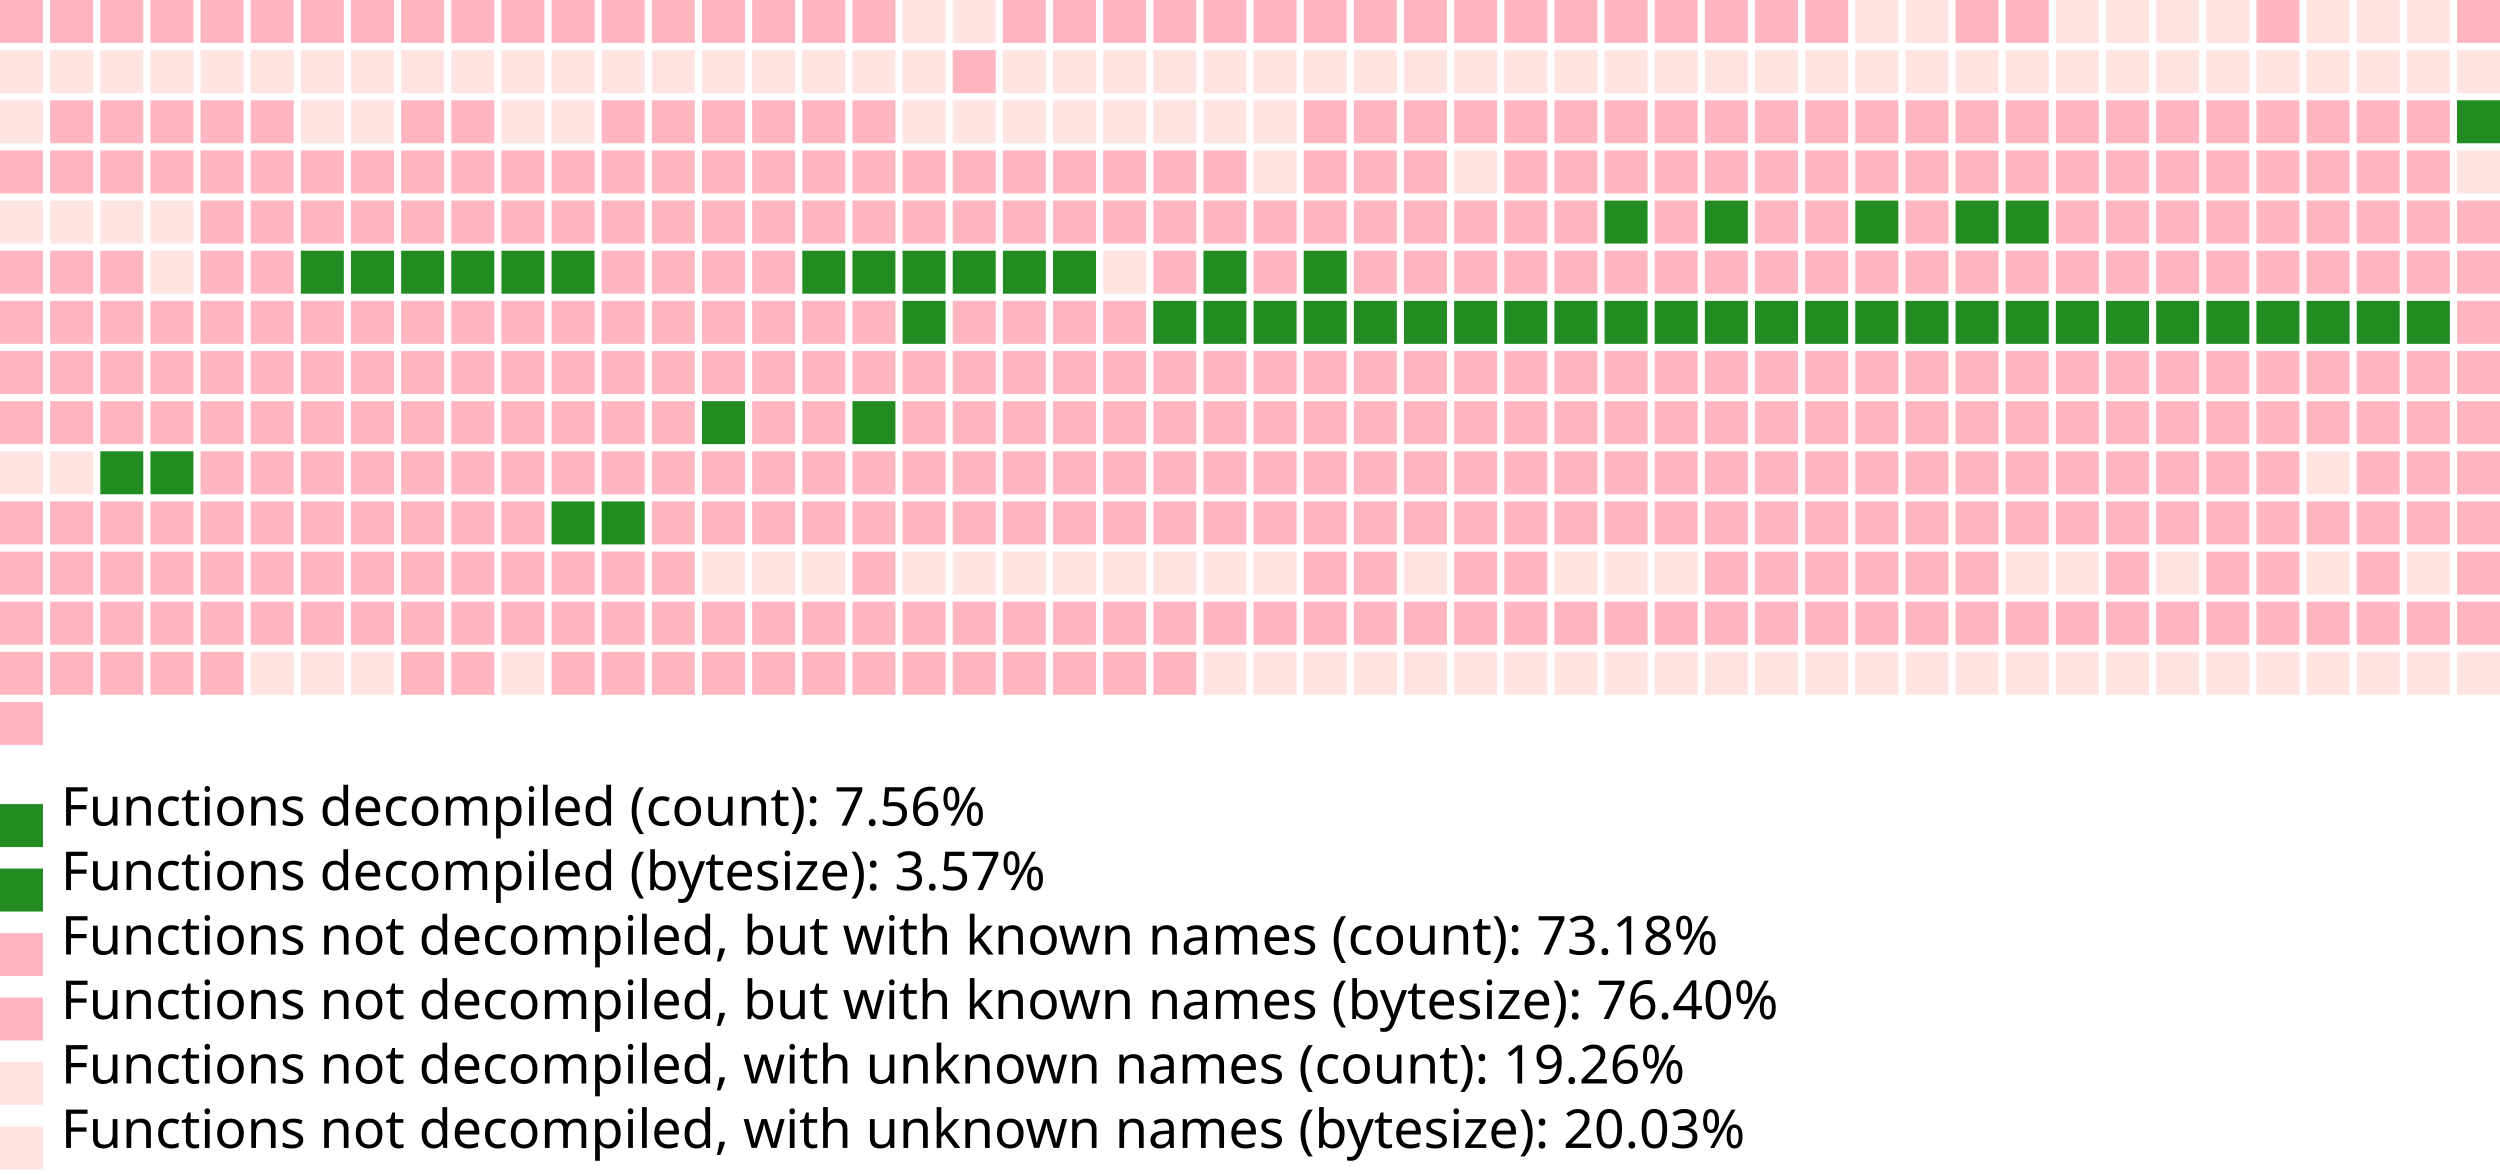
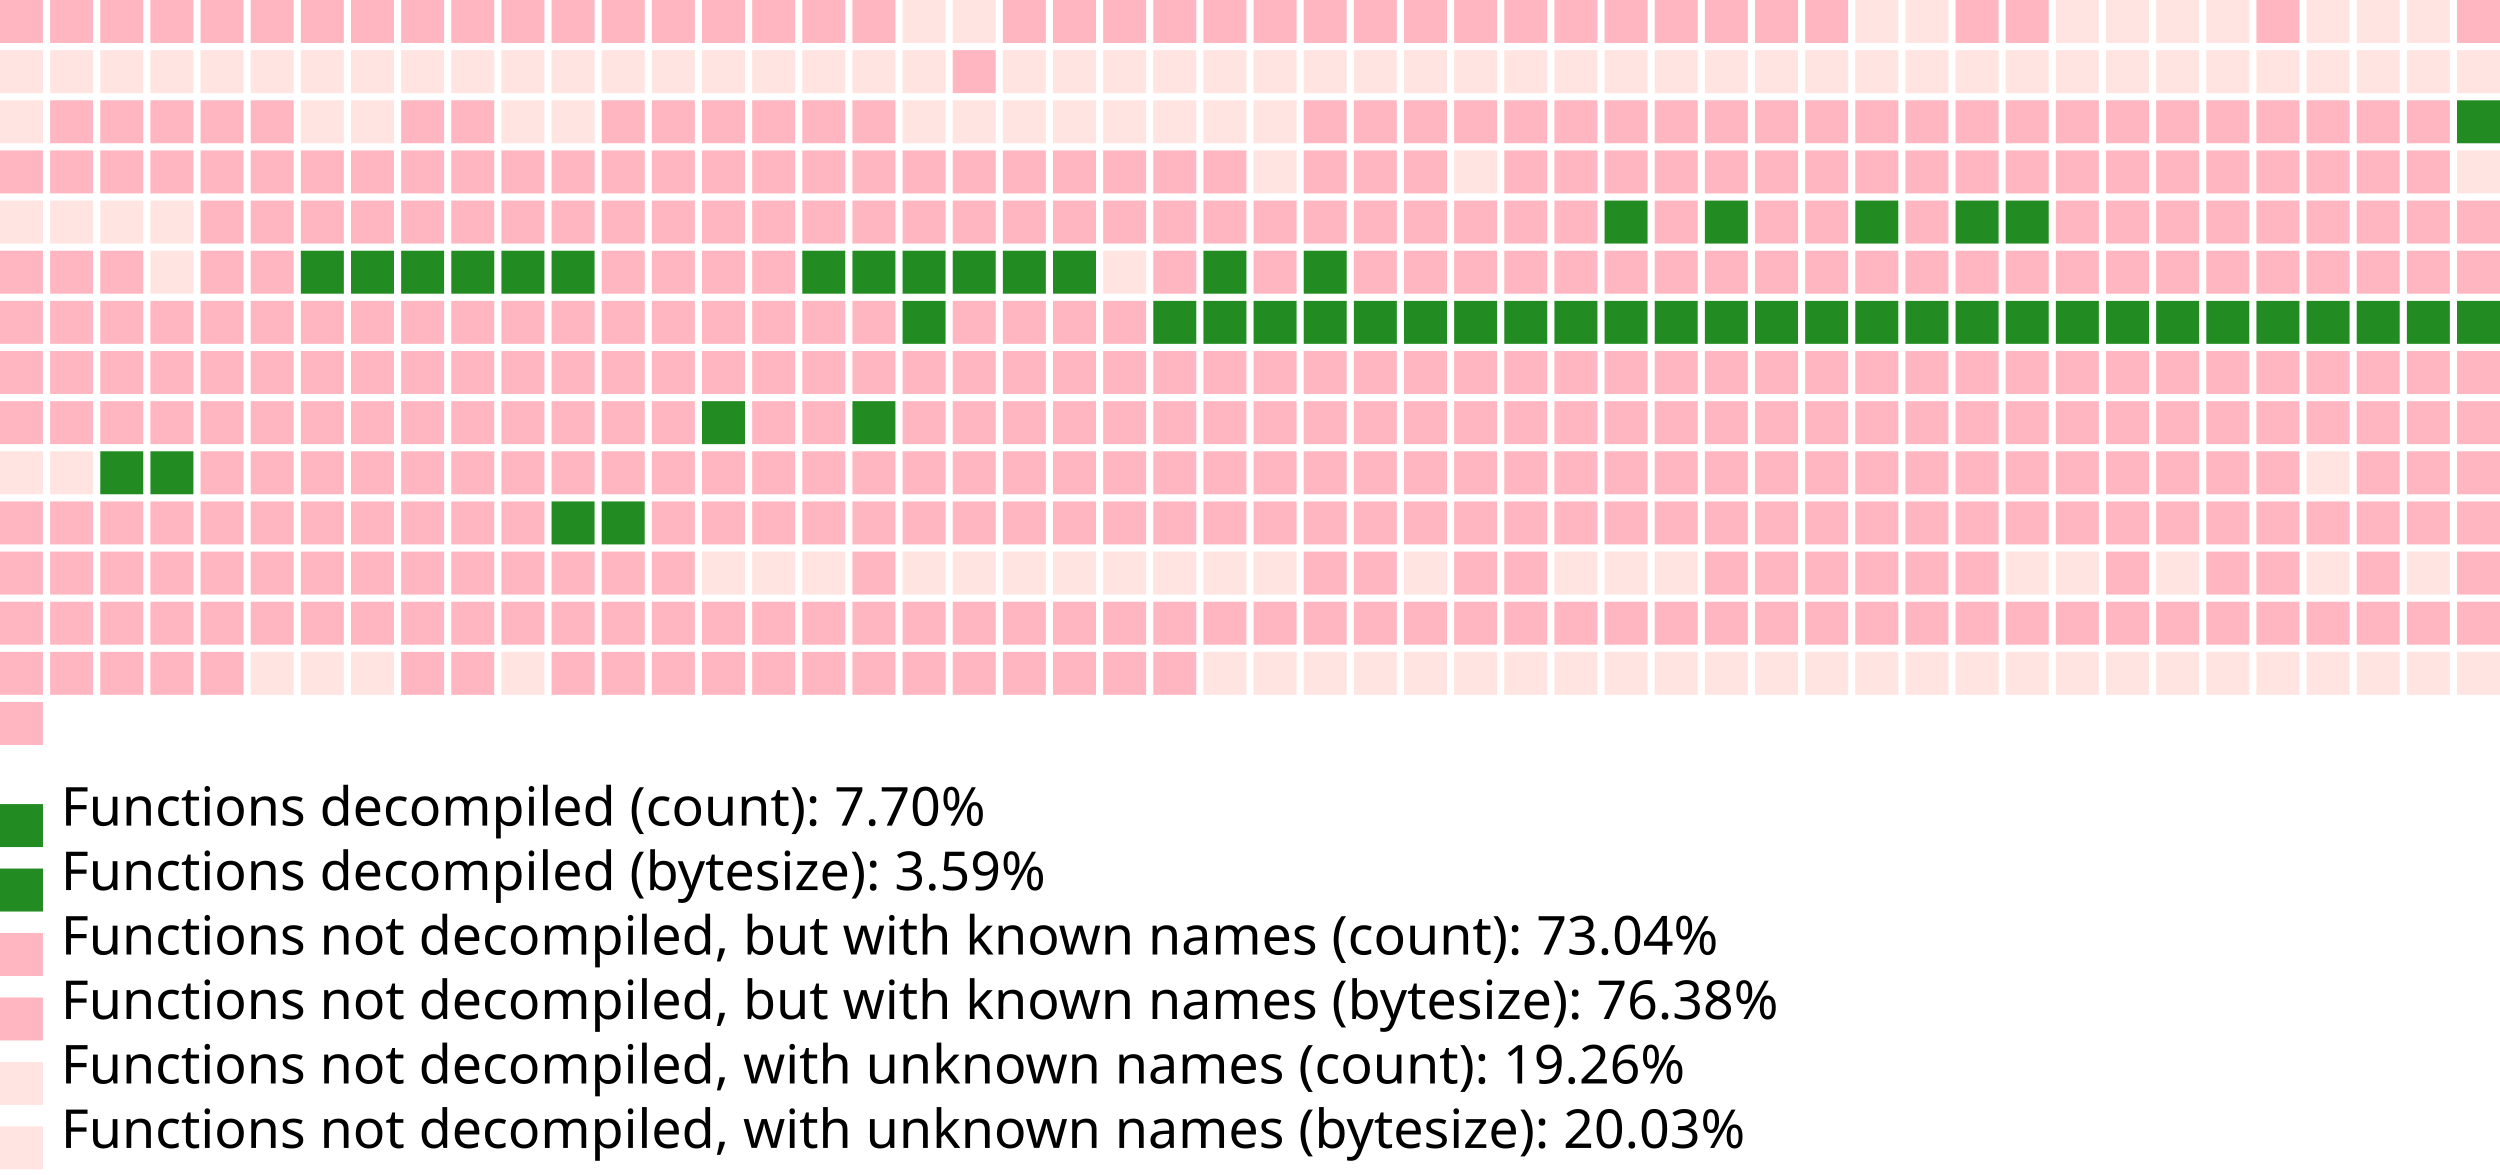
<svg xmlns="http://www.w3.org/2000/svg" version="1.1" width="698" height="328">
  <rect width="12" height="12" x="0" y="0" fill="lightpink" />
  <rect width="12" height="12" x="14" y="0" fill="lightpink" />
  <rect width="12" height="12" x="28" y="0" fill="lightpink" />
  <rect width="12" height="12" x="42" y="0" fill="lightpink" />
  <rect width="12" height="12" x="56" y="0" fill="lightpink" />
  <rect width="12" height="12" x="70" y="0" fill="lightpink" />
  <rect width="12" height="12" x="84" y="0" fill="lightpink" />
  <rect width="12" height="12" x="98" y="0" fill="lightpink" />
  <rect width="12" height="12" x="112" y="0" fill="lightpink" />
  <rect width="12" height="12" x="126" y="0" fill="lightpink" />
  <rect width="12" height="12" x="140" y="0" fill="lightpink" />
  <rect width="12" height="12" x="154" y="0" fill="lightpink" />
  <rect width="12" height="12" x="168" y="0" fill="lightpink" />
  <rect width="12" height="12" x="182" y="0" fill="lightpink" />
  <rect width="12" height="12" x="196" y="0" fill="lightpink" />
  <rect width="12" height="12" x="210" y="0" fill="lightpink" />
  <rect width="12" height="12" x="224" y="0" fill="lightpink" />
  <rect width="12" height="12" x="238" y="0" fill="lightpink" />
  <rect width="12" height="12" x="252" y="0" fill="mistyrose" />
  <rect width="12" height="12" x="266" y="0" fill="mistyrose" />
  <rect width="12" height="12" x="280" y="0" fill="lightpink" />
  <rect width="12" height="12" x="294" y="0" fill="lightpink" />
  <rect width="12" height="12" x="308" y="0" fill="lightpink" />
  <rect width="12" height="12" x="322" y="0" fill="lightpink" />
  <rect width="12" height="12" x="336" y="0" fill="lightpink" />
  <rect width="12" height="12" x="350" y="0" fill="lightpink" />
  <rect width="12" height="12" x="364" y="0" fill="lightpink" />
  <rect width="12" height="12" x="378" y="0" fill="lightpink" />
  <rect width="12" height="12" x="392" y="0" fill="lightpink" />
  <rect width="12" height="12" x="406" y="0" fill="lightpink" />
  <rect width="12" height="12" x="420" y="0" fill="lightpink" />
  <rect width="12" height="12" x="434" y="0" fill="lightpink" />
  <rect width="12" height="12" x="448" y="0" fill="lightpink" />
  <rect width="12" height="12" x="462" y="0" fill="lightpink" />
  <rect width="12" height="12" x="476" y="0" fill="lightpink" />
  <rect width="12" height="12" x="490" y="0" fill="lightpink" />
  <rect width="12" height="12" x="504" y="0" fill="lightpink" />
  <rect width="12" height="12" x="518" y="0" fill="mistyrose" />
  <rect width="12" height="12" x="532" y="0" fill="mistyrose" />
  <rect width="12" height="12" x="546" y="0" fill="lightpink" />
  <rect width="12" height="12" x="560" y="0" fill="lightpink" />
  <rect width="12" height="12" x="574" y="0" fill="mistyrose" />
  <rect width="12" height="12" x="588" y="0" fill="mistyrose" />
  <rect width="12" height="12" x="602" y="0" fill="mistyrose" />
  <rect width="12" height="12" x="616" y="0" fill="mistyrose" />
  <rect width="12" height="12" x="630" y="0" fill="lightpink" />
  <rect width="12" height="12" x="644" y="0" fill="mistyrose" />
  <rect width="12" height="12" x="658" y="0" fill="mistyrose" />
  <rect width="12" height="12" x="672" y="0" fill="mistyrose" />
  <rect width="12" height="12" x="686" y="0" fill="lightpink" />
  <rect width="12" height="12" x="0" y="14" fill="mistyrose" />
  <rect width="12" height="12" x="14" y="14" fill="mistyrose" />
  <rect width="12" height="12" x="28" y="14" fill="mistyrose" />
  <rect width="12" height="12" x="42" y="14" fill="mistyrose" />
  <rect width="12" height="12" x="56" y="14" fill="mistyrose" />
  <rect width="12" height="12" x="70" y="14" fill="mistyrose" />
  <rect width="12" height="12" x="84" y="14" fill="mistyrose" />
  <rect width="12" height="12" x="98" y="14" fill="mistyrose" />
  <rect width="12" height="12" x="112" y="14" fill="mistyrose" />
  <rect width="12" height="12" x="126" y="14" fill="mistyrose" />
  <rect width="12" height="12" x="140" y="14" fill="mistyrose" />
  <rect width="12" height="12" x="154" y="14" fill="mistyrose" />
  <rect width="12" height="12" x="168" y="14" fill="mistyrose" />
  <rect width="12" height="12" x="182" y="14" fill="mistyrose" />
  <rect width="12" height="12" x="196" y="14" fill="mistyrose" />
  <rect width="12" height="12" x="210" y="14" fill="mistyrose" />
  <rect width="12" height="12" x="224" y="14" fill="mistyrose" />
  <rect width="12" height="12" x="238" y="14" fill="mistyrose" />
  <rect width="12" height="12" x="252" y="14" fill="mistyrose" />
  <rect width="12" height="12" x="266" y="14" fill="lightpink" />
  <rect width="12" height="12" x="280" y="14" fill="mistyrose" />
  <rect width="12" height="12" x="294" y="14" fill="mistyrose" />
  <rect width="12" height="12" x="308" y="14" fill="mistyrose" />
  <rect width="12" height="12" x="322" y="14" fill="mistyrose" />
  <rect width="12" height="12" x="336" y="14" fill="mistyrose" />
  <rect width="12" height="12" x="350" y="14" fill="mistyrose" />
  <rect width="12" height="12" x="364" y="14" fill="mistyrose" />
  <rect width="12" height="12" x="378" y="14" fill="mistyrose" />
  <rect width="12" height="12" x="392" y="14" fill="mistyrose" />
  <rect width="12" height="12" x="406" y="14" fill="mistyrose" />
  <rect width="12" height="12" x="420" y="14" fill="mistyrose" />
  <rect width="12" height="12" x="434" y="14" fill="mistyrose" />
  <rect width="12" height="12" x="448" y="14" fill="mistyrose" />
  <rect width="12" height="12" x="462" y="14" fill="mistyrose" />
  <rect width="12" height="12" x="476" y="14" fill="mistyrose" />
  <rect width="12" height="12" x="490" y="14" fill="mistyrose" />
  <rect width="12" height="12" x="504" y="14" fill="mistyrose" />
  <rect width="12" height="12" x="518" y="14" fill="mistyrose" />
  <rect width="12" height="12" x="532" y="14" fill="mistyrose" />
  <rect width="12" height="12" x="546" y="14" fill="mistyrose" />
  <rect width="12" height="12" x="560" y="14" fill="mistyrose" />
  <rect width="12" height="12" x="574" y="14" fill="mistyrose" />
  <rect width="12" height="12" x="588" y="14" fill="mistyrose" />
  <rect width="12" height="12" x="602" y="14" fill="mistyrose" />
  <rect width="12" height="12" x="616" y="14" fill="mistyrose" />
  <rect width="12" height="12" x="630" y="14" fill="mistyrose" />
  <rect width="12" height="12" x="644" y="14" fill="mistyrose" />
  <rect width="12" height="12" x="658" y="14" fill="mistyrose" />
  <rect width="12" height="12" x="672" y="14" fill="mistyrose" />
  <rect width="12" height="12" x="686" y="14" fill="mistyrose" />
  <rect width="12" height="12" x="0" y="28" fill="mistyrose" />
  <rect width="12" height="12" x="14" y="28" fill="lightpink" />
  <rect width="12" height="12" x="28" y="28" fill="lightpink" />
  <rect width="12" height="12" x="42" y="28" fill="lightpink" />
  <rect width="12" height="12" x="56" y="28" fill="lightpink" />
  <rect width="12" height="12" x="70" y="28" fill="lightpink" />
  <rect width="12" height="12" x="84" y="28" fill="mistyrose" />
  <rect width="12" height="12" x="98" y="28" fill="mistyrose" />
  <rect width="12" height="12" x="112" y="28" fill="lightpink" />
  <rect width="12" height="12" x="126" y="28" fill="lightpink" />
  <rect width="12" height="12" x="140" y="28" fill="mistyrose" />
  <rect width="12" height="12" x="154" y="28" fill="mistyrose" />
  <rect width="12" height="12" x="168" y="28" fill="lightpink" />
  <rect width="12" height="12" x="182" y="28" fill="lightpink" />
  <rect width="12" height="12" x="196" y="28" fill="lightpink" />
  <rect width="12" height="12" x="210" y="28" fill="lightpink" />
  <rect width="12" height="12" x="224" y="28" fill="lightpink" />
  <rect width="12" height="12" x="238" y="28" fill="lightpink" />
  <rect width="12" height="12" x="252" y="28" fill="mistyrose" />
  <rect width="12" height="12" x="266" y="28" fill="mistyrose" />
  <rect width="12" height="12" x="280" y="28" fill="mistyrose" />
  <rect width="12" height="12" x="294" y="28" fill="mistyrose" />
  <rect width="12" height="12" x="308" y="28" fill="mistyrose" />
  <rect width="12" height="12" x="322" y="28" fill="mistyrose" />
  <rect width="12" height="12" x="336" y="28" fill="mistyrose" />
  <rect width="12" height="12" x="350" y="28" fill="mistyrose" />
  <rect width="12" height="12" x="364" y="28" fill="lightpink" />
  <rect width="12" height="12" x="378" y="28" fill="lightpink" />
  <rect width="12" height="12" x="392" y="28" fill="lightpink" />
  <rect width="12" height="12" x="406" y="28" fill="lightpink" />
  <rect width="12" height="12" x="420" y="28" fill="lightpink" />
  <rect width="12" height="12" x="434" y="28" fill="lightpink" />
  <rect width="12" height="12" x="448" y="28" fill="lightpink" />
  <rect width="12" height="12" x="462" y="28" fill="lightpink" />
  <rect width="12" height="12" x="476" y="28" fill="lightpink" />
  <rect width="12" height="12" x="490" y="28" fill="lightpink" />
  <rect width="12" height="12" x="504" y="28" fill="lightpink" />
  <rect width="12" height="12" x="518" y="28" fill="lightpink" />
  <rect width="12" height="12" x="532" y="28" fill="lightpink" />
  <rect width="12" height="12" x="546" y="28" fill="lightpink" />
  <rect width="12" height="12" x="560" y="28" fill="lightpink" />
  <rect width="12" height="12" x="574" y="28" fill="lightpink" />
  <rect width="12" height="12" x="588" y="28" fill="lightpink" />
  <rect width="12" height="12" x="602" y="28" fill="lightpink" />
  <rect width="12" height="12" x="616" y="28" fill="lightpink" />
  <rect width="12" height="12" x="630" y="28" fill="lightpink" />
  <rect width="12" height="12" x="644" y="28" fill="lightpink" />
  <rect width="12" height="12" x="658" y="28" fill="lightpink" />
  <rect width="12" height="12" x="672" y="28" fill="lightpink" />
  <rect width="12" height="12" x="686" y="28" fill="forestgreen" />
  <rect width="12" height="12" x="0" y="42" fill="lightpink" />
  <rect width="12" height="12" x="14" y="42" fill="lightpink" />
  <rect width="12" height="12" x="28" y="42" fill="lightpink" />
  <rect width="12" height="12" x="42" y="42" fill="lightpink" />
  <rect width="12" height="12" x="56" y="42" fill="lightpink" />
  <rect width="12" height="12" x="70" y="42" fill="lightpink" />
  <rect width="12" height="12" x="84" y="42" fill="lightpink" />
  <rect width="12" height="12" x="98" y="42" fill="lightpink" />
  <rect width="12" height="12" x="112" y="42" fill="lightpink" />
  <rect width="12" height="12" x="126" y="42" fill="lightpink" />
  <rect width="12" height="12" x="140" y="42" fill="lightpink" />
  <rect width="12" height="12" x="154" y="42" fill="lightpink" />
  <rect width="12" height="12" x="168" y="42" fill="lightpink" />
  <rect width="12" height="12" x="182" y="42" fill="lightpink" />
  <rect width="12" height="12" x="196" y="42" fill="lightpink" />
  <rect width="12" height="12" x="210" y="42" fill="lightpink" />
  <rect width="12" height="12" x="224" y="42" fill="lightpink" />
  <rect width="12" height="12" x="238" y="42" fill="lightpink" />
  <rect width="12" height="12" x="252" y="42" fill="lightpink" />
  <rect width="12" height="12" x="266" y="42" fill="lightpink" />
  <rect width="12" height="12" x="280" y="42" fill="lightpink" />
  <rect width="12" height="12" x="294" y="42" fill="lightpink" />
  <rect width="12" height="12" x="308" y="42" fill="lightpink" />
  <rect width="12" height="12" x="322" y="42" fill="lightpink" />
  <rect width="12" height="12" x="336" y="42" fill="lightpink" />
  <rect width="12" height="12" x="350" y="42" fill="mistyrose" />
  <rect width="12" height="12" x="364" y="42" fill="lightpink" />
  <rect width="12" height="12" x="378" y="42" fill="lightpink" />
  <rect width="12" height="12" x="392" y="42" fill="lightpink" />
  <rect width="12" height="12" x="406" y="42" fill="mistyrose" />
  <rect width="12" height="12" x="420" y="42" fill="lightpink" />
  <rect width="12" height="12" x="434" y="42" fill="lightpink" />
  <rect width="12" height="12" x="448" y="42" fill="lightpink" />
  <rect width="12" height="12" x="462" y="42" fill="lightpink" />
  <rect width="12" height="12" x="476" y="42" fill="lightpink" />
  <rect width="12" height="12" x="490" y="42" fill="lightpink" />
  <rect width="12" height="12" x="504" y="42" fill="lightpink" />
  <rect width="12" height="12" x="518" y="42" fill="lightpink" />
  <rect width="12" height="12" x="532" y="42" fill="lightpink" />
  <rect width="12" height="12" x="546" y="42" fill="lightpink" />
  <rect width="12" height="12" x="560" y="42" fill="lightpink" />
  <rect width="12" height="12" x="574" y="42" fill="lightpink" />
  <rect width="12" height="12" x="588" y="42" fill="lightpink" />
  <rect width="12" height="12" x="602" y="42" fill="lightpink" />
  <rect width="12" height="12" x="616" y="42" fill="lightpink" />
  <rect width="12" height="12" x="630" y="42" fill="lightpink" />
  <rect width="12" height="12" x="644" y="42" fill="lightpink" />
  <rect width="12" height="12" x="658" y="42" fill="lightpink" />
  <rect width="12" height="12" x="672" y="42" fill="lightpink" />
  <rect width="12" height="12" x="686" y="42" fill="mistyrose" />
  <rect width="12" height="12" x="0" y="56" fill="mistyrose" />
  <rect width="12" height="12" x="14" y="56" fill="mistyrose" />
  <rect width="12" height="12" x="28" y="56" fill="mistyrose" />
  <rect width="12" height="12" x="42" y="56" fill="mistyrose" />
  <rect width="12" height="12" x="56" y="56" fill="lightpink" />
  <rect width="12" height="12" x="70" y="56" fill="lightpink" />
  <rect width="12" height="12" x="84" y="56" fill="lightpink" />
  <rect width="12" height="12" x="98" y="56" fill="lightpink" />
  <rect width="12" height="12" x="112" y="56" fill="lightpink" />
  <rect width="12" height="12" x="126" y="56" fill="lightpink" />
  <rect width="12" height="12" x="140" y="56" fill="lightpink" />
  <rect width="12" height="12" x="154" y="56" fill="lightpink" />
  <rect width="12" height="12" x="168" y="56" fill="lightpink" />
  <rect width="12" height="12" x="182" y="56" fill="lightpink" />
  <rect width="12" height="12" x="196" y="56" fill="lightpink" />
  <rect width="12" height="12" x="210" y="56" fill="lightpink" />
  <rect width="12" height="12" x="224" y="56" fill="lightpink" />
  <rect width="12" height="12" x="238" y="56" fill="lightpink" />
  <rect width="12" height="12" x="252" y="56" fill="lightpink" />
  <rect width="12" height="12" x="266" y="56" fill="lightpink" />
  <rect width="12" height="12" x="280" y="56" fill="lightpink" />
  <rect width="12" height="12" x="294" y="56" fill="lightpink" />
  <rect width="12" height="12" x="308" y="56" fill="lightpink" />
  <rect width="12" height="12" x="322" y="56" fill="lightpink" />
  <rect width="12" height="12" x="336" y="56" fill="lightpink" />
  <rect width="12" height="12" x="350" y="56" fill="lightpink" />
  <rect width="12" height="12" x="364" y="56" fill="lightpink" />
  <rect width="12" height="12" x="378" y="56" fill="lightpink" />
  <rect width="12" height="12" x="392" y="56" fill="lightpink" />
  <rect width="12" height="12" x="406" y="56" fill="lightpink" />
  <rect width="12" height="12" x="420" y="56" fill="lightpink" />
  <rect width="12" height="12" x="434" y="56" fill="lightpink" />
  <rect width="12" height="12" x="448" y="56" fill="forestgreen" />
  <rect width="12" height="12" x="462" y="56" fill="lightpink" />
  <rect width="12" height="12" x="476" y="56" fill="forestgreen" />
  <rect width="12" height="12" x="490" y="56" fill="lightpink" />
  <rect width="12" height="12" x="504" y="56" fill="lightpink" />
  <rect width="12" height="12" x="518" y="56" fill="forestgreen" />
  <rect width="12" height="12" x="532" y="56" fill="lightpink" />
  <rect width="12" height="12" x="546" y="56" fill="forestgreen" />
  <rect width="12" height="12" x="560" y="56" fill="forestgreen" />
  <rect width="12" height="12" x="574" y="56" fill="lightpink" />
  <rect width="12" height="12" x="588" y="56" fill="lightpink" />
  <rect width="12" height="12" x="602" y="56" fill="lightpink" />
  <rect width="12" height="12" x="616" y="56" fill="lightpink" />
  <rect width="12" height="12" x="630" y="56" fill="lightpink" />
  <rect width="12" height="12" x="644" y="56" fill="lightpink" />
  <rect width="12" height="12" x="658" y="56" fill="lightpink" />
  <rect width="12" height="12" x="672" y="56" fill="lightpink" />
  <rect width="12" height="12" x="686" y="56" fill="lightpink" />
  <rect width="12" height="12" x="0" y="70" fill="lightpink" />
  <rect width="12" height="12" x="14" y="70" fill="lightpink" />
  <rect width="12" height="12" x="28" y="70" fill="lightpink" />
  <rect width="12" height="12" x="42" y="70" fill="mistyrose" />
  <rect width="12" height="12" x="56" y="70" fill="lightpink" />
  <rect width="12" height="12" x="70" y="70" fill="lightpink" />
  <rect width="12" height="12" x="84" y="70" fill="forestgreen" />
  <rect width="12" height="12" x="98" y="70" fill="forestgreen" />
  <rect width="12" height="12" x="112" y="70" fill="forestgreen" />
  <rect width="12" height="12" x="126" y="70" fill="forestgreen" />
  <rect width="12" height="12" x="140" y="70" fill="forestgreen" />
  <rect width="12" height="12" x="154" y="70" fill="forestgreen" />
  <rect width="12" height="12" x="168" y="70" fill="lightpink" />
  <rect width="12" height="12" x="182" y="70" fill="lightpink" />
  <rect width="12" height="12" x="196" y="70" fill="lightpink" />
  <rect width="12" height="12" x="210" y="70" fill="lightpink" />
  <rect width="12" height="12" x="224" y="70" fill="forestgreen" />
  <rect width="12" height="12" x="238" y="70" fill="forestgreen" />
  <rect width="12" height="12" x="252" y="70" fill="forestgreen" />
  <rect width="12" height="12" x="266" y="70" fill="forestgreen" />
  <rect width="12" height="12" x="280" y="70" fill="forestgreen" />
  <rect width="12" height="12" x="294" y="70" fill="forestgreen" />
  <rect width="12" height="12" x="308" y="70" fill="mistyrose" />
  <rect width="12" height="12" x="322" y="70" fill="lightpink" />
  <rect width="12" height="12" x="336" y="70" fill="forestgreen" />
  <rect width="12" height="12" x="350" y="70" fill="lightpink" />
  <rect width="12" height="12" x="364" y="70" fill="forestgreen" />
  <rect width="12" height="12" x="378" y="70" fill="lightpink" />
  <rect width="12" height="12" x="392" y="70" fill="lightpink" />
  <rect width="12" height="12" x="406" y="70" fill="lightpink" />
  <rect width="12" height="12" x="420" y="70" fill="lightpink" />
  <rect width="12" height="12" x="434" y="70" fill="lightpink" />
  <rect width="12" height="12" x="448" y="70" fill="lightpink" />
  <rect width="12" height="12" x="462" y="70" fill="lightpink" />
  <rect width="12" height="12" x="476" y="70" fill="lightpink" />
  <rect width="12" height="12" x="490" y="70" fill="lightpink" />
  <rect width="12" height="12" x="504" y="70" fill="lightpink" />
  <rect width="12" height="12" x="518" y="70" fill="lightpink" />
  <rect width="12" height="12" x="532" y="70" fill="lightpink" />
  <rect width="12" height="12" x="546" y="70" fill="lightpink" />
  <rect width="12" height="12" x="560" y="70" fill="lightpink" />
  <rect width="12" height="12" x="574" y="70" fill="lightpink" />
  <rect width="12" height="12" x="588" y="70" fill="lightpink" />
  <rect width="12" height="12" x="602" y="70" fill="lightpink" />
  <rect width="12" height="12" x="616" y="70" fill="lightpink" />
  <rect width="12" height="12" x="630" y="70" fill="lightpink" />
  <rect width="12" height="12" x="644" y="70" fill="lightpink" />
  <rect width="12" height="12" x="658" y="70" fill="lightpink" />
  <rect width="12" height="12" x="672" y="70" fill="lightpink" />
  <rect width="12" height="12" x="686" y="70" fill="lightpink" />
  <rect width="12" height="12" x="0" y="84" fill="lightpink" />
  <rect width="12" height="12" x="14" y="84" fill="lightpink" />
  <rect width="12" height="12" x="28" y="84" fill="lightpink" />
  <rect width="12" height="12" x="42" y="84" fill="lightpink" />
  <rect width="12" height="12" x="56" y="84" fill="lightpink" />
  <rect width="12" height="12" x="70" y="84" fill="lightpink" />
  <rect width="12" height="12" x="84" y="84" fill="lightpink" />
  <rect width="12" height="12" x="98" y="84" fill="lightpink" />
  <rect width="12" height="12" x="112" y="84" fill="lightpink" />
  <rect width="12" height="12" x="126" y="84" fill="lightpink" />
  <rect width="12" height="12" x="140" y="84" fill="lightpink" />
  <rect width="12" height="12" x="154" y="84" fill="lightpink" />
  <rect width="12" height="12" x="168" y="84" fill="lightpink" />
  <rect width="12" height="12" x="182" y="84" fill="lightpink" />
  <rect width="12" height="12" x="196" y="84" fill="lightpink" />
  <rect width="12" height="12" x="210" y="84" fill="lightpink" />
  <rect width="12" height="12" x="224" y="84" fill="lightpink" />
  <rect width="12" height="12" x="238" y="84" fill="lightpink" />
  <rect width="12" height="12" x="252" y="84" fill="forestgreen" />
  <rect width="12" height="12" x="266" y="84" fill="lightpink" />
  <rect width="12" height="12" x="280" y="84" fill="lightpink" />
  <rect width="12" height="12" x="294" y="84" fill="lightpink" />
  <rect width="12" height="12" x="308" y="84" fill="lightpink" />
  <rect width="12" height="12" x="322" y="84" fill="forestgreen" />
  <rect width="12" height="12" x="336" y="84" fill="forestgreen" />
  <rect width="12" height="12" x="350" y="84" fill="forestgreen" />
  <rect width="12" height="12" x="364" y="84" fill="forestgreen" />
  <rect width="12" height="12" x="378" y="84" fill="forestgreen" />
  <rect width="12" height="12" x="392" y="84" fill="forestgreen" />
  <rect width="12" height="12" x="406" y="84" fill="forestgreen" />
  <rect width="12" height="12" x="420" y="84" fill="forestgreen" />
  <rect width="12" height="12" x="434" y="84" fill="forestgreen" />
  <rect width="12" height="12" x="448" y="84" fill="forestgreen" />
  <rect width="12" height="12" x="462" y="84" fill="forestgreen" />
  <rect width="12" height="12" x="476" y="84" fill="forestgreen" />
  <rect width="12" height="12" x="490" y="84" fill="forestgreen" />
  <rect width="12" height="12" x="504" y="84" fill="forestgreen" />
  <rect width="12" height="12" x="518" y="84" fill="forestgreen" />
  <rect width="12" height="12" x="532" y="84" fill="forestgreen" />
  <rect width="12" height="12" x="546" y="84" fill="forestgreen" />
  <rect width="12" height="12" x="560" y="84" fill="forestgreen" />
  <rect width="12" height="12" x="574" y="84" fill="forestgreen" />
  <rect width="12" height="12" x="588" y="84" fill="forestgreen" />
  <rect width="12" height="12" x="602" y="84" fill="forestgreen" />
  <rect width="12" height="12" x="616" y="84" fill="forestgreen" />
  <rect width="12" height="12" x="630" y="84" fill="forestgreen" />
  <rect width="12" height="12" x="644" y="84" fill="forestgreen" />
  <rect width="12" height="12" x="658" y="84" fill="forestgreen" />
  <rect width="12" height="12" x="672" y="84" fill="forestgreen" />
-   <rect width="12" height="12" x="686" y="84" fill="lightpink" />
+   <rect width="12" height="12" x="686" y="84" fill="forestgreen" />
  <rect width="12" height="12" x="0" y="98" fill="lightpink" />
  <rect width="12" height="12" x="14" y="98" fill="lightpink" />
  <rect width="12" height="12" x="28" y="98" fill="lightpink" />
  <rect width="12" height="12" x="42" y="98" fill="lightpink" />
  <rect width="12" height="12" x="56" y="98" fill="lightpink" />
  <rect width="12" height="12" x="70" y="98" fill="lightpink" />
  <rect width="12" height="12" x="84" y="98" fill="lightpink" />
  <rect width="12" height="12" x="98" y="98" fill="lightpink" />
  <rect width="12" height="12" x="112" y="98" fill="lightpink" />
  <rect width="12" height="12" x="126" y="98" fill="lightpink" />
  <rect width="12" height="12" x="140" y="98" fill="lightpink" />
  <rect width="12" height="12" x="154" y="98" fill="lightpink" />
  <rect width="12" height="12" x="168" y="98" fill="lightpink" />
  <rect width="12" height="12" x="182" y="98" fill="lightpink" />
  <rect width="12" height="12" x="196" y="98" fill="lightpink" />
  <rect width="12" height="12" x="210" y="98" fill="lightpink" />
  <rect width="12" height="12" x="224" y="98" fill="lightpink" />
  <rect width="12" height="12" x="238" y="98" fill="lightpink" />
  <rect width="12" height="12" x="252" y="98" fill="lightpink" />
  <rect width="12" height="12" x="266" y="98" fill="lightpink" />
  <rect width="12" height="12" x="280" y="98" fill="lightpink" />
  <rect width="12" height="12" x="294" y="98" fill="lightpink" />
  <rect width="12" height="12" x="308" y="98" fill="lightpink" />
  <rect width="12" height="12" x="322" y="98" fill="lightpink" />
  <rect width="12" height="12" x="336" y="98" fill="lightpink" />
  <rect width="12" height="12" x="350" y="98" fill="lightpink" />
  <rect width="12" height="12" x="364" y="98" fill="lightpink" />
  <rect width="12" height="12" x="378" y="98" fill="lightpink" />
  <rect width="12" height="12" x="392" y="98" fill="lightpink" />
  <rect width="12" height="12" x="406" y="98" fill="lightpink" />
  <rect width="12" height="12" x="420" y="98" fill="lightpink" />
  <rect width="12" height="12" x="434" y="98" fill="lightpink" />
  <rect width="12" height="12" x="448" y="98" fill="lightpink" />
  <rect width="12" height="12" x="462" y="98" fill="lightpink" />
  <rect width="12" height="12" x="476" y="98" fill="lightpink" />
  <rect width="12" height="12" x="490" y="98" fill="lightpink" />
  <rect width="12" height="12" x="504" y="98" fill="lightpink" />
  <rect width="12" height="12" x="518" y="98" fill="lightpink" />
  <rect width="12" height="12" x="532" y="98" fill="lightpink" />
  <rect width="12" height="12" x="546" y="98" fill="lightpink" />
  <rect width="12" height="12" x="560" y="98" fill="lightpink" />
  <rect width="12" height="12" x="574" y="98" fill="lightpink" />
  <rect width="12" height="12" x="588" y="98" fill="lightpink" />
  <rect width="12" height="12" x="602" y="98" fill="lightpink" />
  <rect width="12" height="12" x="616" y="98" fill="lightpink" />
  <rect width="12" height="12" x="630" y="98" fill="lightpink" />
  <rect width="12" height="12" x="644" y="98" fill="lightpink" />
  <rect width="12" height="12" x="658" y="98" fill="lightpink" />
  <rect width="12" height="12" x="672" y="98" fill="lightpink" />
  <rect width="12" height="12" x="686" y="98" fill="lightpink" />
  <rect width="12" height="12" x="0" y="112" fill="lightpink" />
  <rect width="12" height="12" x="14" y="112" fill="lightpink" />
  <rect width="12" height="12" x="28" y="112" fill="lightpink" />
  <rect width="12" height="12" x="42" y="112" fill="lightpink" />
  <rect width="12" height="12" x="56" y="112" fill="lightpink" />
  <rect width="12" height="12" x="70" y="112" fill="lightpink" />
  <rect width="12" height="12" x="84" y="112" fill="lightpink" />
  <rect width="12" height="12" x="98" y="112" fill="lightpink" />
  <rect width="12" height="12" x="112" y="112" fill="lightpink" />
  <rect width="12" height="12" x="126" y="112" fill="lightpink" />
  <rect width="12" height="12" x="140" y="112" fill="lightpink" />
  <rect width="12" height="12" x="154" y="112" fill="lightpink" />
  <rect width="12" height="12" x="168" y="112" fill="lightpink" />
  <rect width="12" height="12" x="182" y="112" fill="lightpink" />
  <rect width="12" height="12" x="196" y="112" fill="forestgreen" />
  <rect width="12" height="12" x="210" y="112" fill="lightpink" />
  <rect width="12" height="12" x="224" y="112" fill="lightpink" />
  <rect width="12" height="12" x="238" y="112" fill="forestgreen" />
  <rect width="12" height="12" x="252" y="112" fill="lightpink" />
  <rect width="12" height="12" x="266" y="112" fill="lightpink" />
  <rect width="12" height="12" x="280" y="112" fill="lightpink" />
  <rect width="12" height="12" x="294" y="112" fill="lightpink" />
  <rect width="12" height="12" x="308" y="112" fill="lightpink" />
  <rect width="12" height="12" x="322" y="112" fill="lightpink" />
  <rect width="12" height="12" x="336" y="112" fill="lightpink" />
  <rect width="12" height="12" x="350" y="112" fill="lightpink" />
  <rect width="12" height="12" x="364" y="112" fill="lightpink" />
  <rect width="12" height="12" x="378" y="112" fill="lightpink" />
  <rect width="12" height="12" x="392" y="112" fill="lightpink" />
  <rect width="12" height="12" x="406" y="112" fill="lightpink" />
  <rect width="12" height="12" x="420" y="112" fill="lightpink" />
  <rect width="12" height="12" x="434" y="112" fill="lightpink" />
  <rect width="12" height="12" x="448" y="112" fill="lightpink" />
  <rect width="12" height="12" x="462" y="112" fill="lightpink" />
  <rect width="12" height="12" x="476" y="112" fill="lightpink" />
  <rect width="12" height="12" x="490" y="112" fill="lightpink" />
  <rect width="12" height="12" x="504" y="112" fill="lightpink" />
  <rect width="12" height="12" x="518" y="112" fill="lightpink" />
  <rect width="12" height="12" x="532" y="112" fill="lightpink" />
  <rect width="12" height="12" x="546" y="112" fill="lightpink" />
  <rect width="12" height="12" x="560" y="112" fill="lightpink" />
  <rect width="12" height="12" x="574" y="112" fill="lightpink" />
  <rect width="12" height="12" x="588" y="112" fill="lightpink" />
  <rect width="12" height="12" x="602" y="112" fill="lightpink" />
  <rect width="12" height="12" x="616" y="112" fill="lightpink" />
  <rect width="12" height="12" x="630" y="112" fill="lightpink" />
  <rect width="12" height="12" x="644" y="112" fill="lightpink" />
  <rect width="12" height="12" x="658" y="112" fill="lightpink" />
  <rect width="12" height="12" x="672" y="112" fill="lightpink" />
  <rect width="12" height="12" x="686" y="112" fill="lightpink" />
  <rect width="12" height="12" x="0" y="126" fill="mistyrose" />
  <rect width="12" height="12" x="14" y="126" fill="mistyrose" />
  <rect width="12" height="12" x="28" y="126" fill="forestgreen" />
  <rect width="12" height="12" x="42" y="126" fill="forestgreen" />
  <rect width="12" height="12" x="56" y="126" fill="lightpink" />
  <rect width="12" height="12" x="70" y="126" fill="lightpink" />
  <rect width="12" height="12" x="84" y="126" fill="lightpink" />
  <rect width="12" height="12" x="98" y="126" fill="lightpink" />
  <rect width="12" height="12" x="112" y="126" fill="lightpink" />
  <rect width="12" height="12" x="126" y="126" fill="lightpink" />
  <rect width="12" height="12" x="140" y="126" fill="lightpink" />
  <rect width="12" height="12" x="154" y="126" fill="lightpink" />
  <rect width="12" height="12" x="168" y="126" fill="lightpink" />
  <rect width="12" height="12" x="182" y="126" fill="lightpink" />
  <rect width="12" height="12" x="196" y="126" fill="lightpink" />
  <rect width="12" height="12" x="210" y="126" fill="lightpink" />
  <rect width="12" height="12" x="224" y="126" fill="lightpink" />
  <rect width="12" height="12" x="238" y="126" fill="lightpink" />
  <rect width="12" height="12" x="252" y="126" fill="lightpink" />
  <rect width="12" height="12" x="266" y="126" fill="lightpink" />
  <rect width="12" height="12" x="280" y="126" fill="lightpink" />
  <rect width="12" height="12" x="294" y="126" fill="lightpink" />
  <rect width="12" height="12" x="308" y="126" fill="lightpink" />
  <rect width="12" height="12" x="322" y="126" fill="lightpink" />
  <rect width="12" height="12" x="336" y="126" fill="lightpink" />
  <rect width="12" height="12" x="350" y="126" fill="lightpink" />
  <rect width="12" height="12" x="364" y="126" fill="lightpink" />
  <rect width="12" height="12" x="378" y="126" fill="lightpink" />
  <rect width="12" height="12" x="392" y="126" fill="lightpink" />
  <rect width="12" height="12" x="406" y="126" fill="lightpink" />
  <rect width="12" height="12" x="420" y="126" fill="lightpink" />
  <rect width="12" height="12" x="434" y="126" fill="lightpink" />
  <rect width="12" height="12" x="448" y="126" fill="lightpink" />
  <rect width="12" height="12" x="462" y="126" fill="lightpink" />
  <rect width="12" height="12" x="476" y="126" fill="lightpink" />
  <rect width="12" height="12" x="490" y="126" fill="lightpink" />
  <rect width="12" height="12" x="504" y="126" fill="lightpink" />
  <rect width="12" height="12" x="518" y="126" fill="lightpink" />
  <rect width="12" height="12" x="532" y="126" fill="lightpink" />
  <rect width="12" height="12" x="546" y="126" fill="lightpink" />
  <rect width="12" height="12" x="560" y="126" fill="lightpink" />
  <rect width="12" height="12" x="574" y="126" fill="lightpink" />
  <rect width="12" height="12" x="588" y="126" fill="lightpink" />
  <rect width="12" height="12" x="602" y="126" fill="lightpink" />
  <rect width="12" height="12" x="616" y="126" fill="lightpink" />
  <rect width="12" height="12" x="630" y="126" fill="lightpink" />
  <rect width="12" height="12" x="644" y="126" fill="mistyrose" />
  <rect width="12" height="12" x="658" y="126" fill="lightpink" />
  <rect width="12" height="12" x="672" y="126" fill="lightpink" />
  <rect width="12" height="12" x="686" y="126" fill="lightpink" />
  <rect width="12" height="12" x="0" y="140" fill="lightpink" />
  <rect width="12" height="12" x="14" y="140" fill="lightpink" />
  <rect width="12" height="12" x="28" y="140" fill="lightpink" />
  <rect width="12" height="12" x="42" y="140" fill="lightpink" />
  <rect width="12" height="12" x="56" y="140" fill="lightpink" />
  <rect width="12" height="12" x="70" y="140" fill="lightpink" />
  <rect width="12" height="12" x="84" y="140" fill="lightpink" />
  <rect width="12" height="12" x="98" y="140" fill="lightpink" />
  <rect width="12" height="12" x="112" y="140" fill="lightpink" />
  <rect width="12" height="12" x="126" y="140" fill="lightpink" />
  <rect width="12" height="12" x="140" y="140" fill="lightpink" />
  <rect width="12" height="12" x="154" y="140" fill="forestgreen" />
  <rect width="12" height="12" x="168" y="140" fill="forestgreen" />
  <rect width="12" height="12" x="182" y="140" fill="lightpink" />
  <rect width="12" height="12" x="196" y="140" fill="lightpink" />
  <rect width="12" height="12" x="210" y="140" fill="lightpink" />
  <rect width="12" height="12" x="224" y="140" fill="lightpink" />
  <rect width="12" height="12" x="238" y="140" fill="lightpink" />
  <rect width="12" height="12" x="252" y="140" fill="lightpink" />
  <rect width="12" height="12" x="266" y="140" fill="lightpink" />
  <rect width="12" height="12" x="280" y="140" fill="lightpink" />
  <rect width="12" height="12" x="294" y="140" fill="lightpink" />
  <rect width="12" height="12" x="308" y="140" fill="lightpink" />
  <rect width="12" height="12" x="322" y="140" fill="lightpink" />
  <rect width="12" height="12" x="336" y="140" fill="lightpink" />
  <rect width="12" height="12" x="350" y="140" fill="lightpink" />
  <rect width="12" height="12" x="364" y="140" fill="lightpink" />
  <rect width="12" height="12" x="378" y="140" fill="lightpink" />
  <rect width="12" height="12" x="392" y="140" fill="lightpink" />
  <rect width="12" height="12" x="406" y="140" fill="lightpink" />
  <rect width="12" height="12" x="420" y="140" fill="lightpink" />
  <rect width="12" height="12" x="434" y="140" fill="lightpink" />
  <rect width="12" height="12" x="448" y="140" fill="lightpink" />
  <rect width="12" height="12" x="462" y="140" fill="lightpink" />
  <rect width="12" height="12" x="476" y="140" fill="lightpink" />
  <rect width="12" height="12" x="490" y="140" fill="lightpink" />
  <rect width="12" height="12" x="504" y="140" fill="lightpink" />
  <rect width="12" height="12" x="518" y="140" fill="lightpink" />
  <rect width="12" height="12" x="532" y="140" fill="lightpink" />
  <rect width="12" height="12" x="546" y="140" fill="lightpink" />
  <rect width="12" height="12" x="560" y="140" fill="lightpink" />
  <rect width="12" height="12" x="574" y="140" fill="lightpink" />
  <rect width="12" height="12" x="588" y="140" fill="lightpink" />
  <rect width="12" height="12" x="602" y="140" fill="lightpink" />
  <rect width="12" height="12" x="616" y="140" fill="lightpink" />
  <rect width="12" height="12" x="630" y="140" fill="lightpink" />
  <rect width="12" height="12" x="644" y="140" fill="lightpink" />
  <rect width="12" height="12" x="658" y="140" fill="lightpink" />
  <rect width="12" height="12" x="672" y="140" fill="lightpink" />
  <rect width="12" height="12" x="686" y="140" fill="lightpink" />
  <rect width="12" height="12" x="0" y="154" fill="lightpink" />
  <rect width="12" height="12" x="14" y="154" fill="lightpink" />
  <rect width="12" height="12" x="28" y="154" fill="lightpink" />
  <rect width="12" height="12" x="42" y="154" fill="lightpink" />
  <rect width="12" height="12" x="56" y="154" fill="lightpink" />
  <rect width="12" height="12" x="70" y="154" fill="lightpink" />
  <rect width="12" height="12" x="84" y="154" fill="lightpink" />
  <rect width="12" height="12" x="98" y="154" fill="lightpink" />
  <rect width="12" height="12" x="112" y="154" fill="lightpink" />
  <rect width="12" height="12" x="126" y="154" fill="lightpink" />
  <rect width="12" height="12" x="140" y="154" fill="lightpink" />
  <rect width="12" height="12" x="154" y="154" fill="lightpink" />
  <rect width="12" height="12" x="168" y="154" fill="lightpink" />
  <rect width="12" height="12" x="182" y="154" fill="lightpink" />
  <rect width="12" height="12" x="196" y="154" fill="mistyrose" />
  <rect width="12" height="12" x="210" y="154" fill="mistyrose" />
  <rect width="12" height="12" x="224" y="154" fill="mistyrose" />
  <rect width="12" height="12" x="238" y="154" fill="lightpink" />
  <rect width="12" height="12" x="252" y="154" fill="mistyrose" />
  <rect width="12" height="12" x="266" y="154" fill="mistyrose" />
  <rect width="12" height="12" x="280" y="154" fill="mistyrose" />
  <rect width="12" height="12" x="294" y="154" fill="mistyrose" />
  <rect width="12" height="12" x="308" y="154" fill="mistyrose" />
  <rect width="12" height="12" x="322" y="154" fill="mistyrose" />
  <rect width="12" height="12" x="336" y="154" fill="mistyrose" />
  <rect width="12" height="12" x="350" y="154" fill="mistyrose" />
  <rect width="12" height="12" x="364" y="154" fill="lightpink" />
  <rect width="12" height="12" x="378" y="154" fill="lightpink" />
  <rect width="12" height="12" x="392" y="154" fill="mistyrose" />
  <rect width="12" height="12" x="406" y="154" fill="lightpink" />
  <rect width="12" height="12" x="420" y="154" fill="lightpink" />
  <rect width="12" height="12" x="434" y="154" fill="mistyrose" />
  <rect width="12" height="12" x="448" y="154" fill="mistyrose" />
  <rect width="12" height="12" x="462" y="154" fill="mistyrose" />
  <rect width="12" height="12" x="476" y="154" fill="lightpink" />
  <rect width="12" height="12" x="490" y="154" fill="lightpink" />
  <rect width="12" height="12" x="504" y="154" fill="lightpink" />
  <rect width="12" height="12" x="518" y="154" fill="lightpink" />
  <rect width="12" height="12" x="532" y="154" fill="lightpink" />
  <rect width="12" height="12" x="546" y="154" fill="lightpink" />
  <rect width="12" height="12" x="560" y="154" fill="mistyrose" />
  <rect width="12" height="12" x="574" y="154" fill="mistyrose" />
  <rect width="12" height="12" x="588" y="154" fill="lightpink" />
  <rect width="12" height="12" x="602" y="154" fill="mistyrose" />
  <rect width="12" height="12" x="616" y="154" fill="lightpink" />
  <rect width="12" height="12" x="630" y="154" fill="lightpink" />
  <rect width="12" height="12" x="644" y="154" fill="mistyrose" />
  <rect width="12" height="12" x="658" y="154" fill="lightpink" />
  <rect width="12" height="12" x="672" y="154" fill="mistyrose" />
  <rect width="12" height="12" x="686" y="154" fill="lightpink" />
  <rect width="12" height="12" x="0" y="168" fill="lightpink" />
  <rect width="12" height="12" x="14" y="168" fill="lightpink" />
  <rect width="12" height="12" x="28" y="168" fill="lightpink" />
  <rect width="12" height="12" x="42" y="168" fill="lightpink" />
  <rect width="12" height="12" x="56" y="168" fill="lightpink" />
  <rect width="12" height="12" x="70" y="168" fill="lightpink" />
  <rect width="12" height="12" x="84" y="168" fill="lightpink" />
  <rect width="12" height="12" x="98" y="168" fill="lightpink" />
  <rect width="12" height="12" x="112" y="168" fill="lightpink" />
  <rect width="12" height="12" x="126" y="168" fill="lightpink" />
  <rect width="12" height="12" x="140" y="168" fill="lightpink" />
  <rect width="12" height="12" x="154" y="168" fill="lightpink" />
  <rect width="12" height="12" x="168" y="168" fill="lightpink" />
  <rect width="12" height="12" x="182" y="168" fill="lightpink" />
  <rect width="12" height="12" x="196" y="168" fill="lightpink" />
  <rect width="12" height="12" x="210" y="168" fill="lightpink" />
  <rect width="12" height="12" x="224" y="168" fill="lightpink" />
  <rect width="12" height="12" x="238" y="168" fill="lightpink" />
  <rect width="12" height="12" x="252" y="168" fill="lightpink" />
  <rect width="12" height="12" x="266" y="168" fill="lightpink" />
  <rect width="12" height="12" x="280" y="168" fill="lightpink" />
  <rect width="12" height="12" x="294" y="168" fill="lightpink" />
  <rect width="12" height="12" x="308" y="168" fill="lightpink" />
  <rect width="12" height="12" x="322" y="168" fill="lightpink" />
  <rect width="12" height="12" x="336" y="168" fill="lightpink" />
  <rect width="12" height="12" x="350" y="168" fill="lightpink" />
  <rect width="12" height="12" x="364" y="168" fill="lightpink" />
  <rect width="12" height="12" x="378" y="168" fill="lightpink" />
  <rect width="12" height="12" x="392" y="168" fill="lightpink" />
  <rect width="12" height="12" x="406" y="168" fill="lightpink" />
  <rect width="12" height="12" x="420" y="168" fill="lightpink" />
  <rect width="12" height="12" x="434" y="168" fill="lightpink" />
  <rect width="12" height="12" x="448" y="168" fill="lightpink" />
  <rect width="12" height="12" x="462" y="168" fill="lightpink" />
  <rect width="12" height="12" x="476" y="168" fill="lightpink" />
  <rect width="12" height="12" x="490" y="168" fill="lightpink" />
  <rect width="12" height="12" x="504" y="168" fill="lightpink" />
  <rect width="12" height="12" x="518" y="168" fill="lightpink" />
  <rect width="12" height="12" x="532" y="168" fill="lightpink" />
  <rect width="12" height="12" x="546" y="168" fill="lightpink" />
  <rect width="12" height="12" x="560" y="168" fill="lightpink" />
  <rect width="12" height="12" x="574" y="168" fill="lightpink" />
  <rect width="12" height="12" x="588" y="168" fill="lightpink" />
  <rect width="12" height="12" x="602" y="168" fill="lightpink" />
  <rect width="12" height="12" x="616" y="168" fill="lightpink" />
  <rect width="12" height="12" x="630" y="168" fill="lightpink" />
  <rect width="12" height="12" x="644" y="168" fill="lightpink" />
  <rect width="12" height="12" x="658" y="168" fill="lightpink" />
  <rect width="12" height="12" x="672" y="168" fill="lightpink" />
  <rect width="12" height="12" x="686" y="168" fill="lightpink" />
  <rect width="12" height="12" x="0" y="182" fill="lightpink" />
  <rect width="12" height="12" x="14" y="182" fill="lightpink" />
  <rect width="12" height="12" x="28" y="182" fill="lightpink" />
  <rect width="12" height="12" x="42" y="182" fill="lightpink" />
  <rect width="12" height="12" x="56" y="182" fill="lightpink" />
  <rect width="12" height="12" x="70" y="182" fill="mistyrose" />
  <rect width="12" height="12" x="84" y="182" fill="mistyrose" />
  <rect width="12" height="12" x="98" y="182" fill="mistyrose" />
  <rect width="12" height="12" x="112" y="182" fill="lightpink" />
  <rect width="12" height="12" x="126" y="182" fill="lightpink" />
  <rect width="12" height="12" x="140" y="182" fill="mistyrose" />
  <rect width="12" height="12" x="154" y="182" fill="lightpink" />
  <rect width="12" height="12" x="168" y="182" fill="lightpink" />
  <rect width="12" height="12" x="182" y="182" fill="lightpink" />
  <rect width="12" height="12" x="196" y="182" fill="lightpink" />
  <rect width="12" height="12" x="210" y="182" fill="lightpink" />
  <rect width="12" height="12" x="224" y="182" fill="lightpink" />
  <rect width="12" height="12" x="238" y="182" fill="lightpink" />
  <rect width="12" height="12" x="252" y="182" fill="lightpink" />
  <rect width="12" height="12" x="266" y="182" fill="lightpink" />
  <rect width="12" height="12" x="280" y="182" fill="lightpink" />
  <rect width="12" height="12" x="294" y="182" fill="lightpink" />
  <rect width="12" height="12" x="308" y="182" fill="lightpink" />
  <rect width="12" height="12" x="322" y="182" fill="lightpink" />
  <rect width="12" height="12" x="336" y="182" fill="mistyrose" />
  <rect width="12" height="12" x="350" y="182" fill="mistyrose" />
  <rect width="12" height="12" x="364" y="182" fill="mistyrose" />
  <rect width="12" height="12" x="378" y="182" fill="mistyrose" />
  <rect width="12" height="12" x="392" y="182" fill="mistyrose" />
  <rect width="12" height="12" x="406" y="182" fill="mistyrose" />
  <rect width="12" height="12" x="420" y="182" fill="mistyrose" />
  <rect width="12" height="12" x="434" y="182" fill="mistyrose" />
  <rect width="12" height="12" x="448" y="182" fill="mistyrose" />
  <rect width="12" height="12" x="462" y="182" fill="mistyrose" />
  <rect width="12" height="12" x="476" y="182" fill="mistyrose" />
  <rect width="12" height="12" x="490" y="182" fill="mistyrose" />
  <rect width="12" height="12" x="504" y="182" fill="mistyrose" />
  <rect width="12" height="12" x="518" y="182" fill="mistyrose" />
  <rect width="12" height="12" x="532" y="182" fill="mistyrose" />
  <rect width="12" height="12" x="546" y="182" fill="mistyrose" />
  <rect width="12" height="12" x="560" y="182" fill="mistyrose" />
  <rect width="12" height="12" x="574" y="182" fill="mistyrose" />
  <rect width="12" height="12" x="588" y="182" fill="mistyrose" />
  <rect width="12" height="12" x="602" y="182" fill="mistyrose" />
  <rect width="12" height="12" x="616" y="182" fill="mistyrose" />
  <rect width="12" height="12" x="630" y="182" fill="mistyrose" />
  <rect width="12" height="12" x="644" y="182" fill="mistyrose" />
  <rect width="12" height="12" x="658" y="182" fill="mistyrose" />
  <rect width="12" height="12" x="672" y="182" fill="mistyrose" />
  <rect width="12" height="12" x="686" y="182" fill="mistyrose" />
  <rect width="12" height="12" x="0" y="196" fill="lightpink" />
  <rect width="12" height="12" x="0" y="224.5" fill="forestgreen" />
-   <text alignment-baseline="central" x="17" y="230.5" style="font-family: sans-serif; font-size: 15px">Functions decompiled (count): 7.56%</text>
+   <text alignment-baseline="central" x="17" y="230.5" style="font-family: sans-serif; font-size: 15px">Functions decompiled (count): 7.70%</text>
  <rect width="12" height="12" x="0" y="242.5" fill="forestgreen" />
-   <text alignment-baseline="central" x="17" y="248.5" style="font-family: sans-serif; font-size: 15px">Functions decompiled (bytesize): 3.57%</text>
+   <text alignment-baseline="central" x="17" y="248.5" style="font-family: sans-serif; font-size: 15px">Functions decompiled (bytesize): 3.59%</text>
  <rect width="12" height="12" x="0" y="260.5" fill="lightpink" />
-   <text alignment-baseline="central" x="17" y="266.5" style="font-family: sans-serif; font-size: 15px">Functions not decompiled, but with known names (count): 73.18%</text>
+   <text alignment-baseline="central" x="17" y="266.5" style="font-family: sans-serif; font-size: 15px">Functions not decompiled, but with known names (count): 73.04%</text>
  <rect width="12" height="12" x="0" y="278.5" fill="lightpink" />
-   <text alignment-baseline="central" x="17" y="284.5" style="font-family: sans-serif; font-size: 15px">Functions not decompiled, but with known names (bytesize): 76.40%</text>
+   <text alignment-baseline="central" x="17" y="284.5" style="font-family: sans-serif; font-size: 15px">Functions not decompiled, but with known names (bytesize): 76.38%</text>
  <rect width="12" height="12" x="0" y="296.5" fill="mistyrose" />
  <text alignment-baseline="central" x="17" y="302.5" style="font-family: sans-serif; font-size: 15px">Functions not decompiled, with unknown names (count): 19.26%</text>
  <rect width="12" height="12" x="0" y="314.5" fill="mistyrose" />
  <text alignment-baseline="central" x="17" y="320.5" style="font-family: sans-serif; font-size: 15px">Functions not decompiled, with unknown names (bytesize): 20.03%</text>
</svg>
